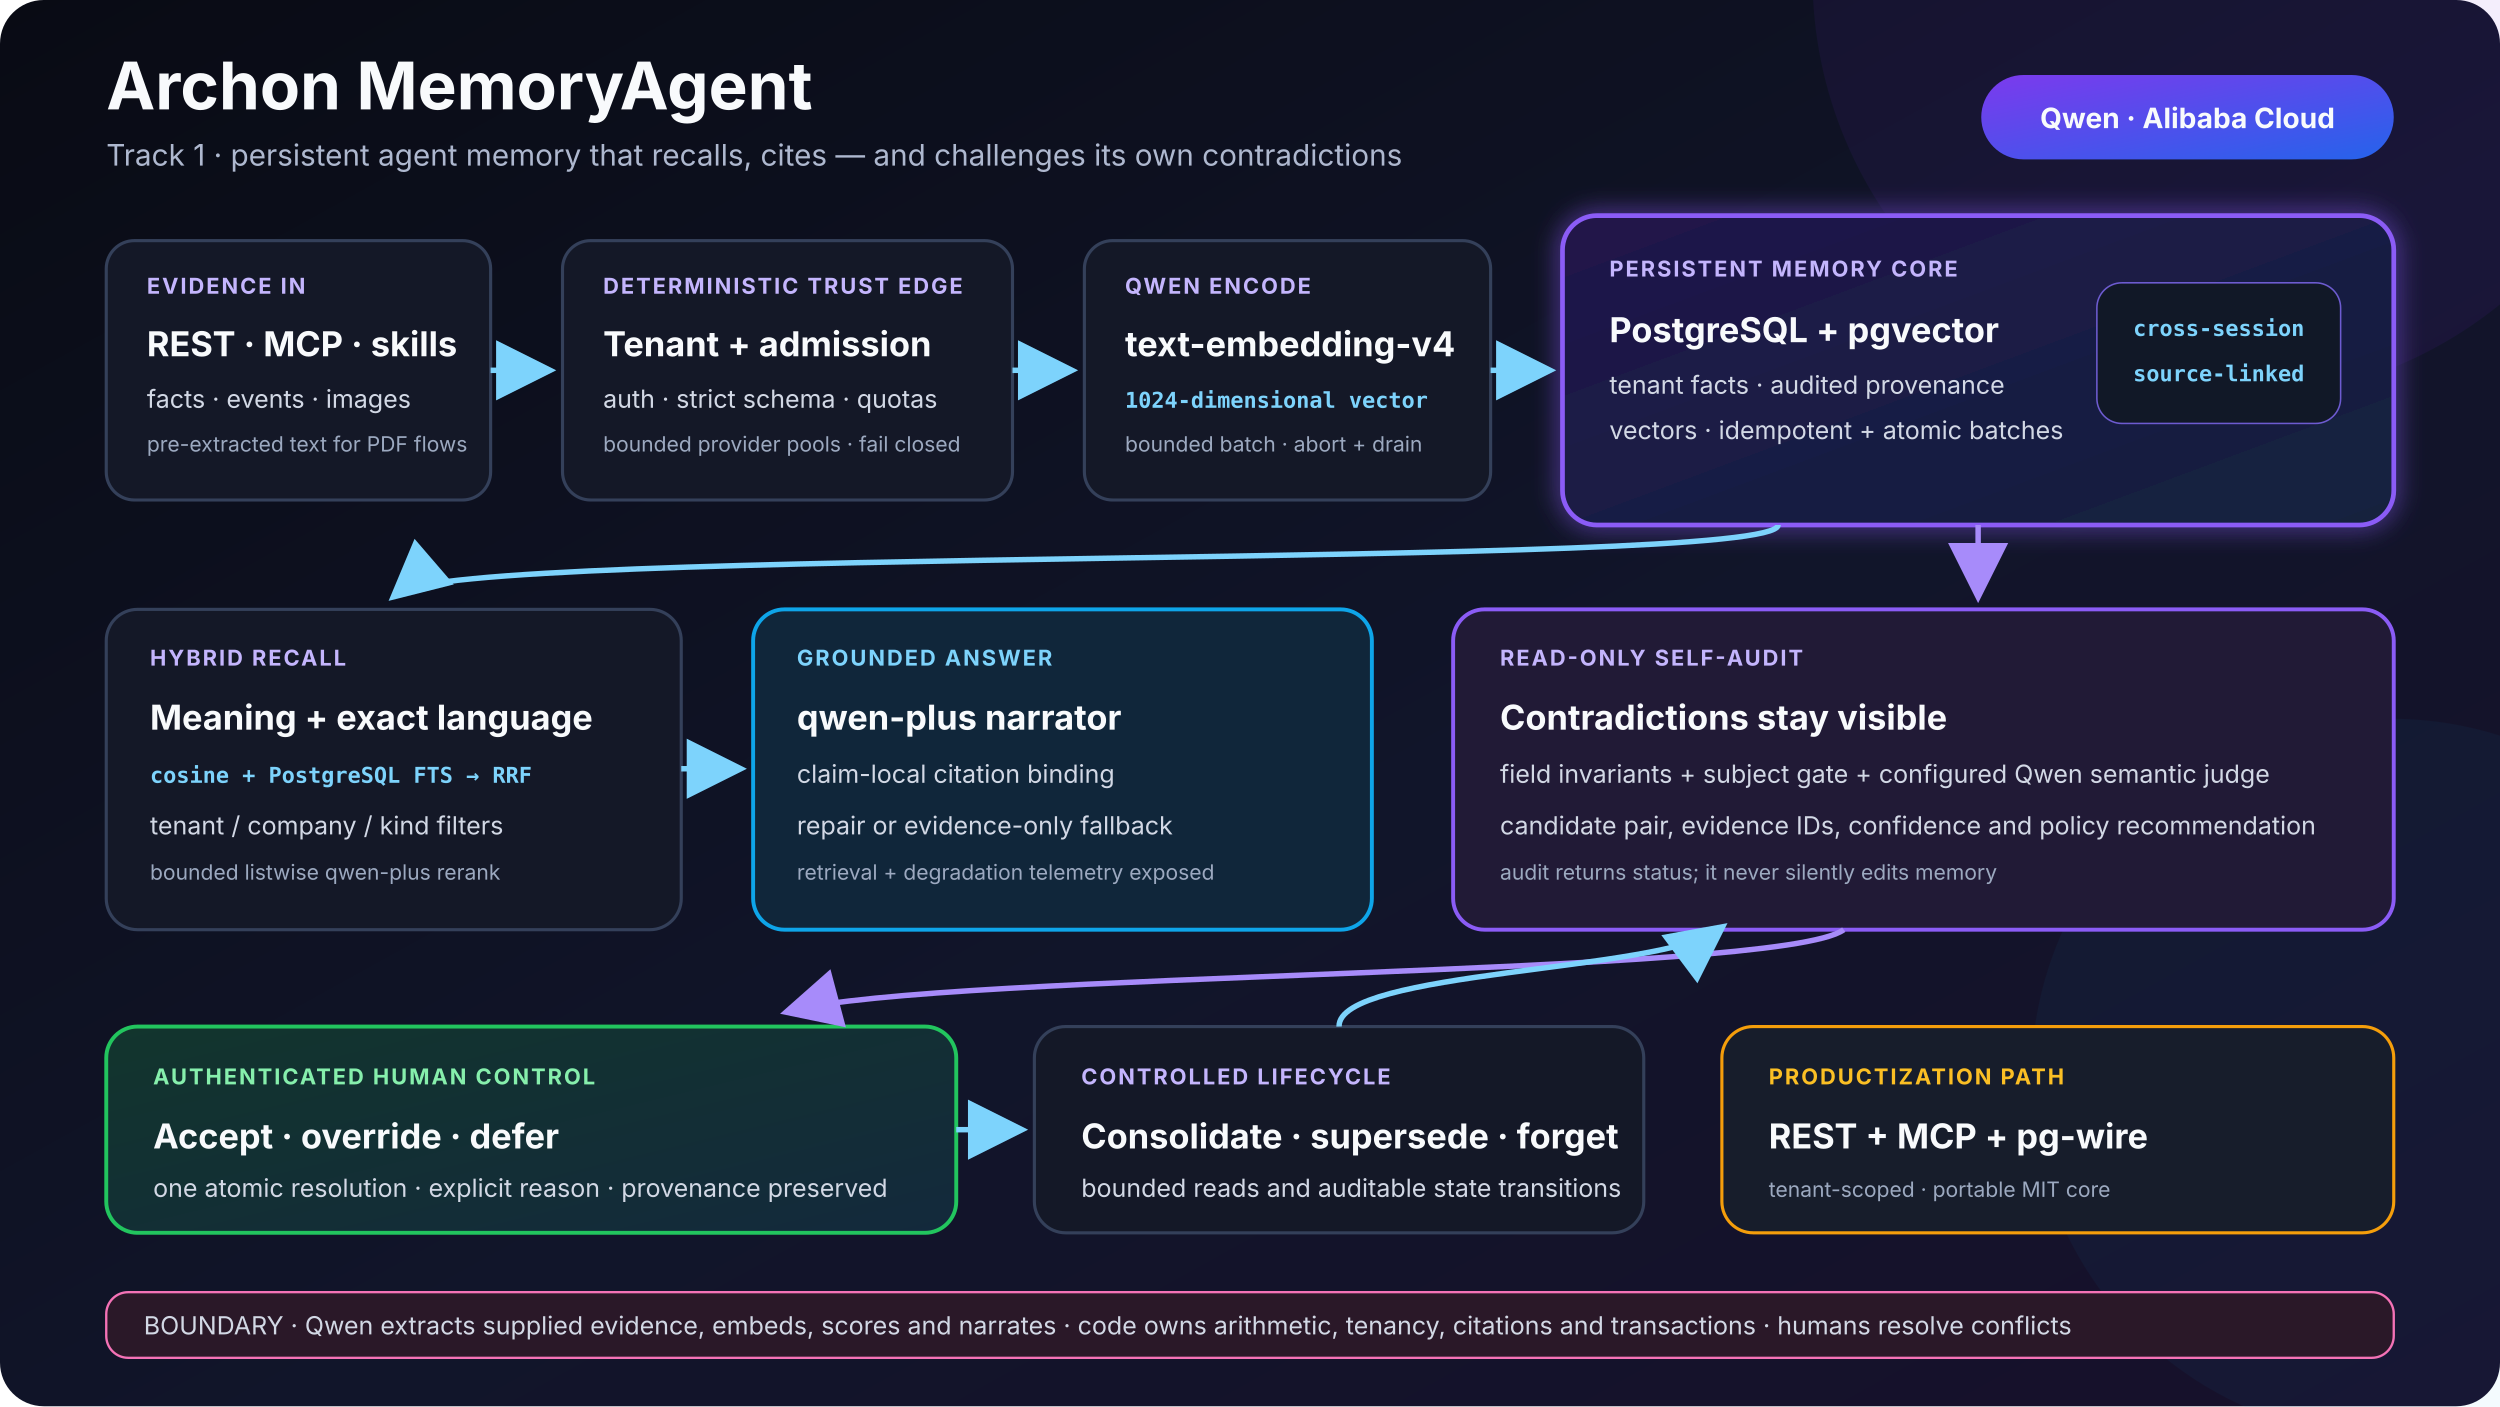
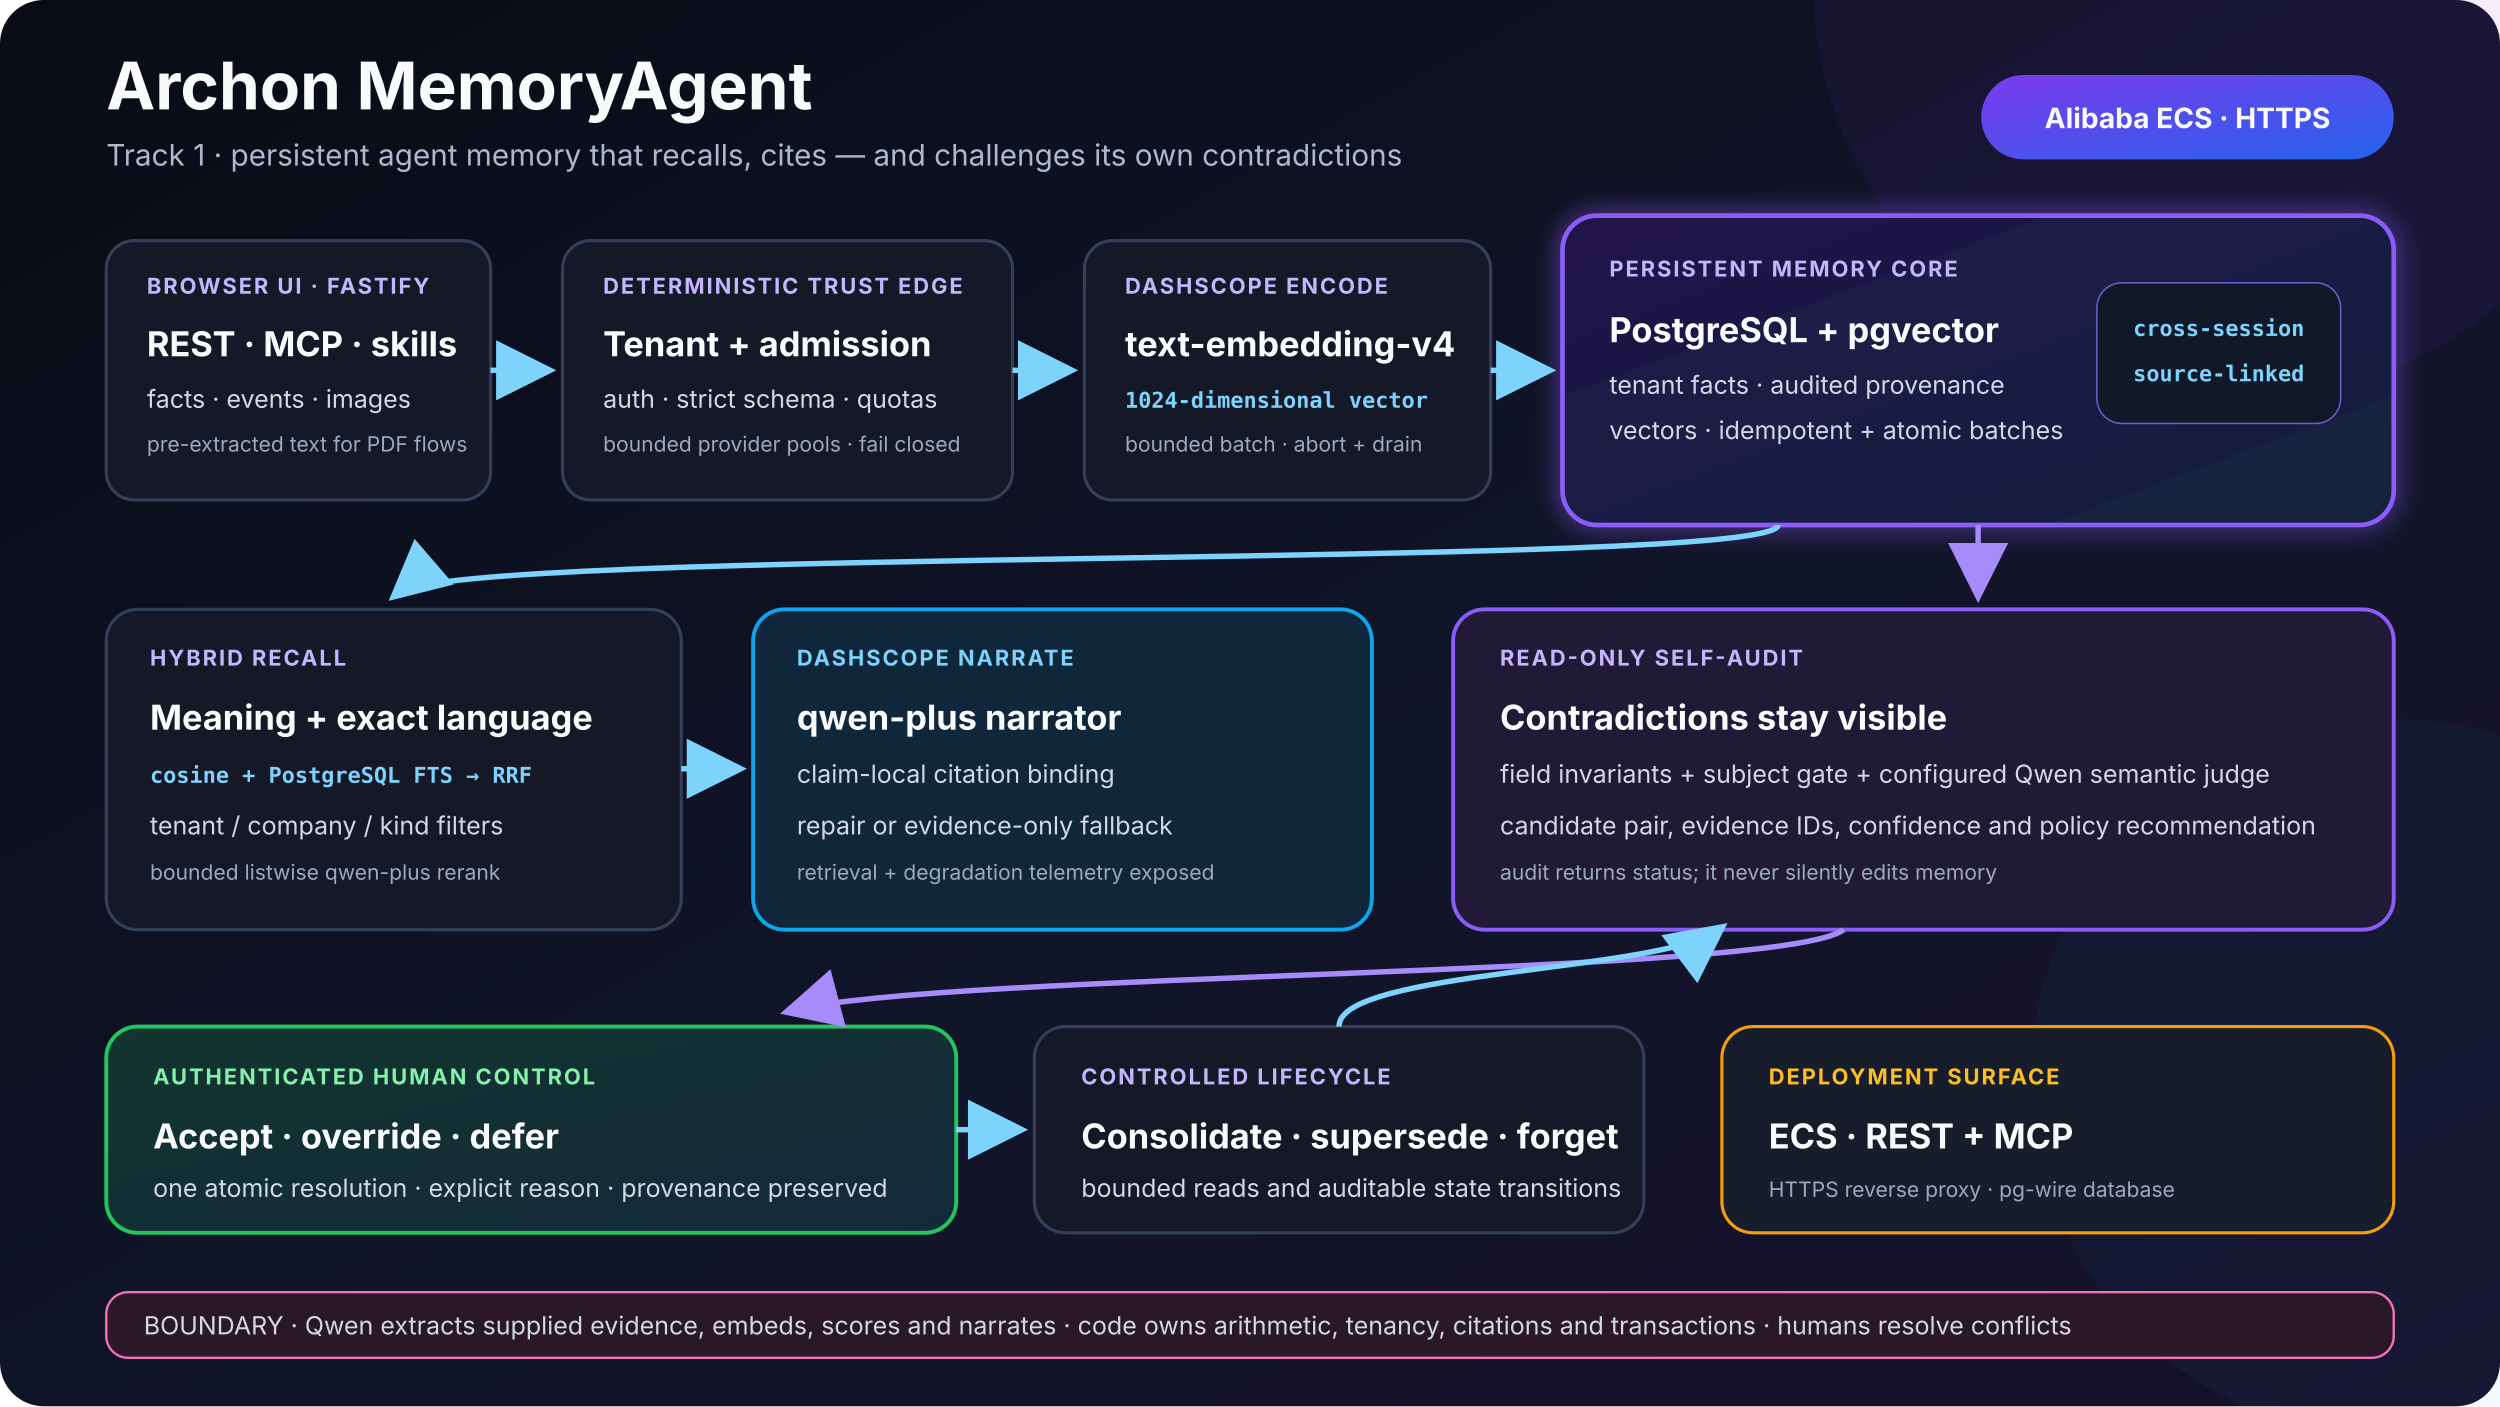
<svg xmlns="http://www.w3.org/2000/svg" width="1600" height="900" viewBox="0 0 1600 900" role="img" aria-labelledby="title desc">
  <defs>
    <linearGradient id="bg" x1="0" y1="0" x2="1" y2="1">
      <stop stop-color="#090b14" />
      <stop offset="0.56" stop-color="#11152a" />
      <stop offset="1" stop-color="#17102b" />
    </linearGradient>
    <linearGradient id="brand" x1="0" y1="0" x2="1" y2="1">
      <stop stop-color="#7c3aed" />
      <stop offset="1" stop-color="#2563eb" />
    </linearGradient>
    <linearGradient id="memory" x1="0" y1="0" x2="1" y2="1">
      <stop stop-color="#21164a" />
      <stop offset="1" stop-color="#12223e" />
    </linearGradient>
    <linearGradient id="human" x1="0" y1="0" x2="1" y2="1">
      <stop stop-color="#12352d" />
      <stop offset="1" stop-color="#13293c" />
    </linearGradient>
    <filter id="glow" x="-30%" y="-30%" width="160%" height="160%">
      <feGaussianBlur stdDeviation="8" result="b" />
      <feMerge>
        <feMergeNode in="b" />
        <feMergeNode in="SourceGraphic" />
      </feMerge>
    </filter>
    <marker id="arrow" markerWidth="11" markerHeight="11" refX="9" refY="5.5" orient="auto">
      <path d="M0 0L11 5.5L0 11z" fill="#7dd3fc" />
    </marker>
    <marker id="arrowPurple" markerWidth="11" markerHeight="11" refX="9" refY="5.5" orient="auto">
      <path d="M0 0L11 5.5L0 11z" fill="#a78bfa" />
    </marker>
    <style>
      .h1{font:700 42px system-ui,-apple-system,"Segoe UI",sans-serif;fill:#f8fafc}.sub{font:400 19px system-ui,-apple-system,"Segoe UI",sans-serif;fill:#aeb8cf}.cap{font:700 14px system-ui,-apple-system,"Segoe UI",sans-serif;fill:#c4b5fd;letter-spacing:1.25px}.title{font:700 22px system-ui,-apple-system,"Segoe UI",sans-serif;fill:#f8fafc}.body{font:400 16px system-ui,-apple-system,"Segoe UI",sans-serif;fill:#d2d8e5}.small{font:400 13.5px system-ui,-apple-system,"Segoe UI",sans-serif;fill:#9ca9c0}.mono{font:600 14px ui-monospace,SFMono-Regular,Consolas,monospace;fill:#7dd3fc}.box{fill:#141827;stroke:#34405a;stroke-width:2}.flow{fill:none;stroke:#7dd3fc;stroke-width:3.5;marker-end:url(#arrow)}.auditflow{fill:none;stroke:#a78bfa;stroke-width:3.5;marker-end:url(#arrowPurple)}
    </style>
  </defs>
  <rect width="1600" height="900" rx="28" fill="url(#bg)" />
  <circle cx="1430" cy="-15" r="270" fill="#6d28d9" opacity="0.08" />
  <circle cx="1530" cy="690" r="230" fill="#0ea5e9" opacity="0.05" />
  <text x="68" y="70" class="h1">Archon MemoryAgent</text>
  <text x="68" y="106" class="sub">Track 1 · persistent agent memory that recalls, cites — and challenges its own contradictions</text>
  <rect x="1268" y="48" width="264" height="54" rx="27" fill="url(#brand)" />
-   <text x="1400" y="82" text-anchor="middle" class="title" style="font-size:18px">Qwen · Alibaba Cloud</text>
+   <text x="1400" y="82" text-anchor="middle" class="title" style="font-size:18px">Alibaba ECS · HTTPS</text>
  <rect class="box" x="68" y="154" width="246" height="166" rx="18" />
-   <text x="94" y="188" class="cap">EVIDENCE IN</text>
+   <text x="94" y="188" class="cap">BROWSER UI · FASTIFY</text>
  <text x="94" y="228" class="title">REST · MCP · skills</text>
  <text x="94" y="261" class="body">facts · events · images</text>
  <text x="94" y="289" class="small">pre-extracted text for PDF flows</text>
  <rect class="box" x="360" y="154" width="288" height="166" rx="18" />
  <text x="386" y="188" class="cap">DETERMINISTIC TRUST EDGE</text>
  <text x="386" y="228" class="title">Tenant + admission</text>
  <text x="386" y="261" class="body">auth · strict schema · quotas</text>
  <text x="386" y="289" class="small">bounded provider pools · fail closed</text>
  <rect class="box" x="694" y="154" width="260" height="166" rx="18" />
-   <text x="720" y="188" class="cap">QWEN ENCODE</text>
+   <text x="720" y="188" class="cap">DASHSCOPE ENCODE</text>
  <text x="720" y="228" class="title">text-embedding-v4</text>
  <text x="720" y="261" class="mono">1024-dimensional vector</text>
  <text x="720" y="289" class="small">bounded batch · abort + drain</text>
  <rect x="1000" y="138" width="532" height="198" rx="22" fill="url(#memory)" stroke="#8b5cf6" stroke-width="3" filter="url(#glow)" />
  <text x="1030" y="177" class="cap">PERSISTENT MEMORY CORE</text>
  <text x="1030" y="219" class="title">PostgreSQL + pgvector</text>
  <text x="1030" y="252" class="body">tenant facts · audited provenance</text>
  <text x="1030" y="281" class="body">vectors · idempotent + atomic batches</text>
  <rect x="1342" y="181" width="156" height="90" rx="16" fill="#111827" stroke="#6d5bd0" />
  <text x="1420" y="215" text-anchor="middle" class="mono">cross-session</text>
  <text x="1420" y="244" text-anchor="middle" class="mono">source-linked</text>
  <path class="flow" d="M314 237H349" />
  <path class="flow" d="M648 237H683" />
  <path class="flow" d="M954 237H989" />
  <rect class="box" x="68" y="390" width="368" height="205" rx="20" />
  <text x="96" y="426" class="cap">HYBRID RECALL</text>
  <text x="96" y="467" class="title">Meaning + exact language</text>
  <text x="96" y="501" class="mono">cosine + PostgreSQL FTS → RRF</text>
  <text x="96" y="534" class="body">tenant / company / kind filters</text>
  <text x="96" y="563" class="small">bounded listwise qwen-plus rerank</text>
  <rect x="482" y="390" width="396" height="205" rx="20" fill="#10263a" stroke="#0ea5e9" stroke-width="2.5" />
-   <text x="510" y="426" class="cap" style="fill:#7dd3fc">GROUNDED ANSWER</text>
+   <text x="510" y="426" class="cap" style="fill:#7dd3fc">DASHSCOPE NARRATE</text>
  <text x="510" y="467" class="title">qwen-plus narrator</text>
  <text x="510" y="501" class="body">claim-local citation binding</text>
  <text x="510" y="534" class="body">repair or evidence-only fallback</text>
  <text x="510" y="563" class="small">retrieval + degradation telemetry exposed</text>
  <path d="M1138 336C1138 365 290 349 254 380" class="flow" />
  <path class="flow" d="M436 492H471" />
  <rect x="930" y="390" width="602" height="205" rx="20" fill="#211a36" stroke="#8b5cf6" stroke-width="2.5" />
  <text x="960" y="426" class="cap">READ-ONLY SELF-AUDIT</text>
  <text x="960" y="467" class="title">Contradictions stay visible</text>
  <text x="960" y="501" class="body">field invariants + subject gate + configured Qwen semantic judge</text>
  <text x="960" y="534" class="body">candidate pair, evidence IDs, confidence and policy recommendation</text>
  <text x="960" y="563" class="small">audit returns status; it never silently edits memory</text>
  <path d="M1266 336V379" class="auditflow" />
  <rect x="68" y="657" width="544" height="132" rx="20" fill="url(#human)" stroke="#22c55e" stroke-width="2.5" />
  <text x="98" y="694" class="cap" style="fill:#86efac">AUTHENTICATED HUMAN CONTROL</text>
  <text x="98" y="735" class="title">Accept · override · defer</text>
  <text x="98" y="766" class="body">one atomic resolution · explicit reason · provenance preserved</text>
  <rect class="box" x="662" y="657" width="390" height="132" rx="20" />
  <text x="692" y="694" class="cap">CONTROLLED LIFECYCLE</text>
  <text x="692" y="735" class="title">Consolidate · supersede · forget</text>
  <text x="692" y="766" class="body">bounded reads and auditable state transitions</text>
  <rect x="1102" y="657" width="430" height="132" rx="20" fill="#171d2b" stroke="#f59e0b" stroke-width="2" />
-   <text x="1132" y="694" class="cap" style="fill:#fbbf24">PRODUCTIZATION PATH</text>
-   <text x="1132" y="735" class="title">REST + MCP + pg-wire</text>
-   <text x="1132" y="766" class="small">tenant-scoped · portable MIT core</text>
+   <text x="1132" y="694" class="cap" style="fill:#fbbf24">DEPLOYMENT SURFACE</text>
+   <text x="1132" y="735" class="title">ECS · REST + MCP</text>
+   <text x="1132" y="766" class="small">HTTPS reverse proxy · pg-wire database</text>
  <path d="M1180 595C1140 625 600 622 506 647" class="auditflow" />
  <path class="flow" d="M612 723H651" />
  <path d="M857 657C856 621 1064 622 1100 595" class="flow" />
  <rect x="68" y="827" width="1464" height="42" rx="14" fill="#2a1828" stroke="#f472b6" stroke-width="1.5" />
  <text x="92" y="854" class="body">BOUNDARY  ·  Qwen extracts supplied evidence, embeds, scores and narrates  ·  code owns arithmetic, tenancy, citations and transactions  ·  humans resolve conflicts</text>
</svg>
